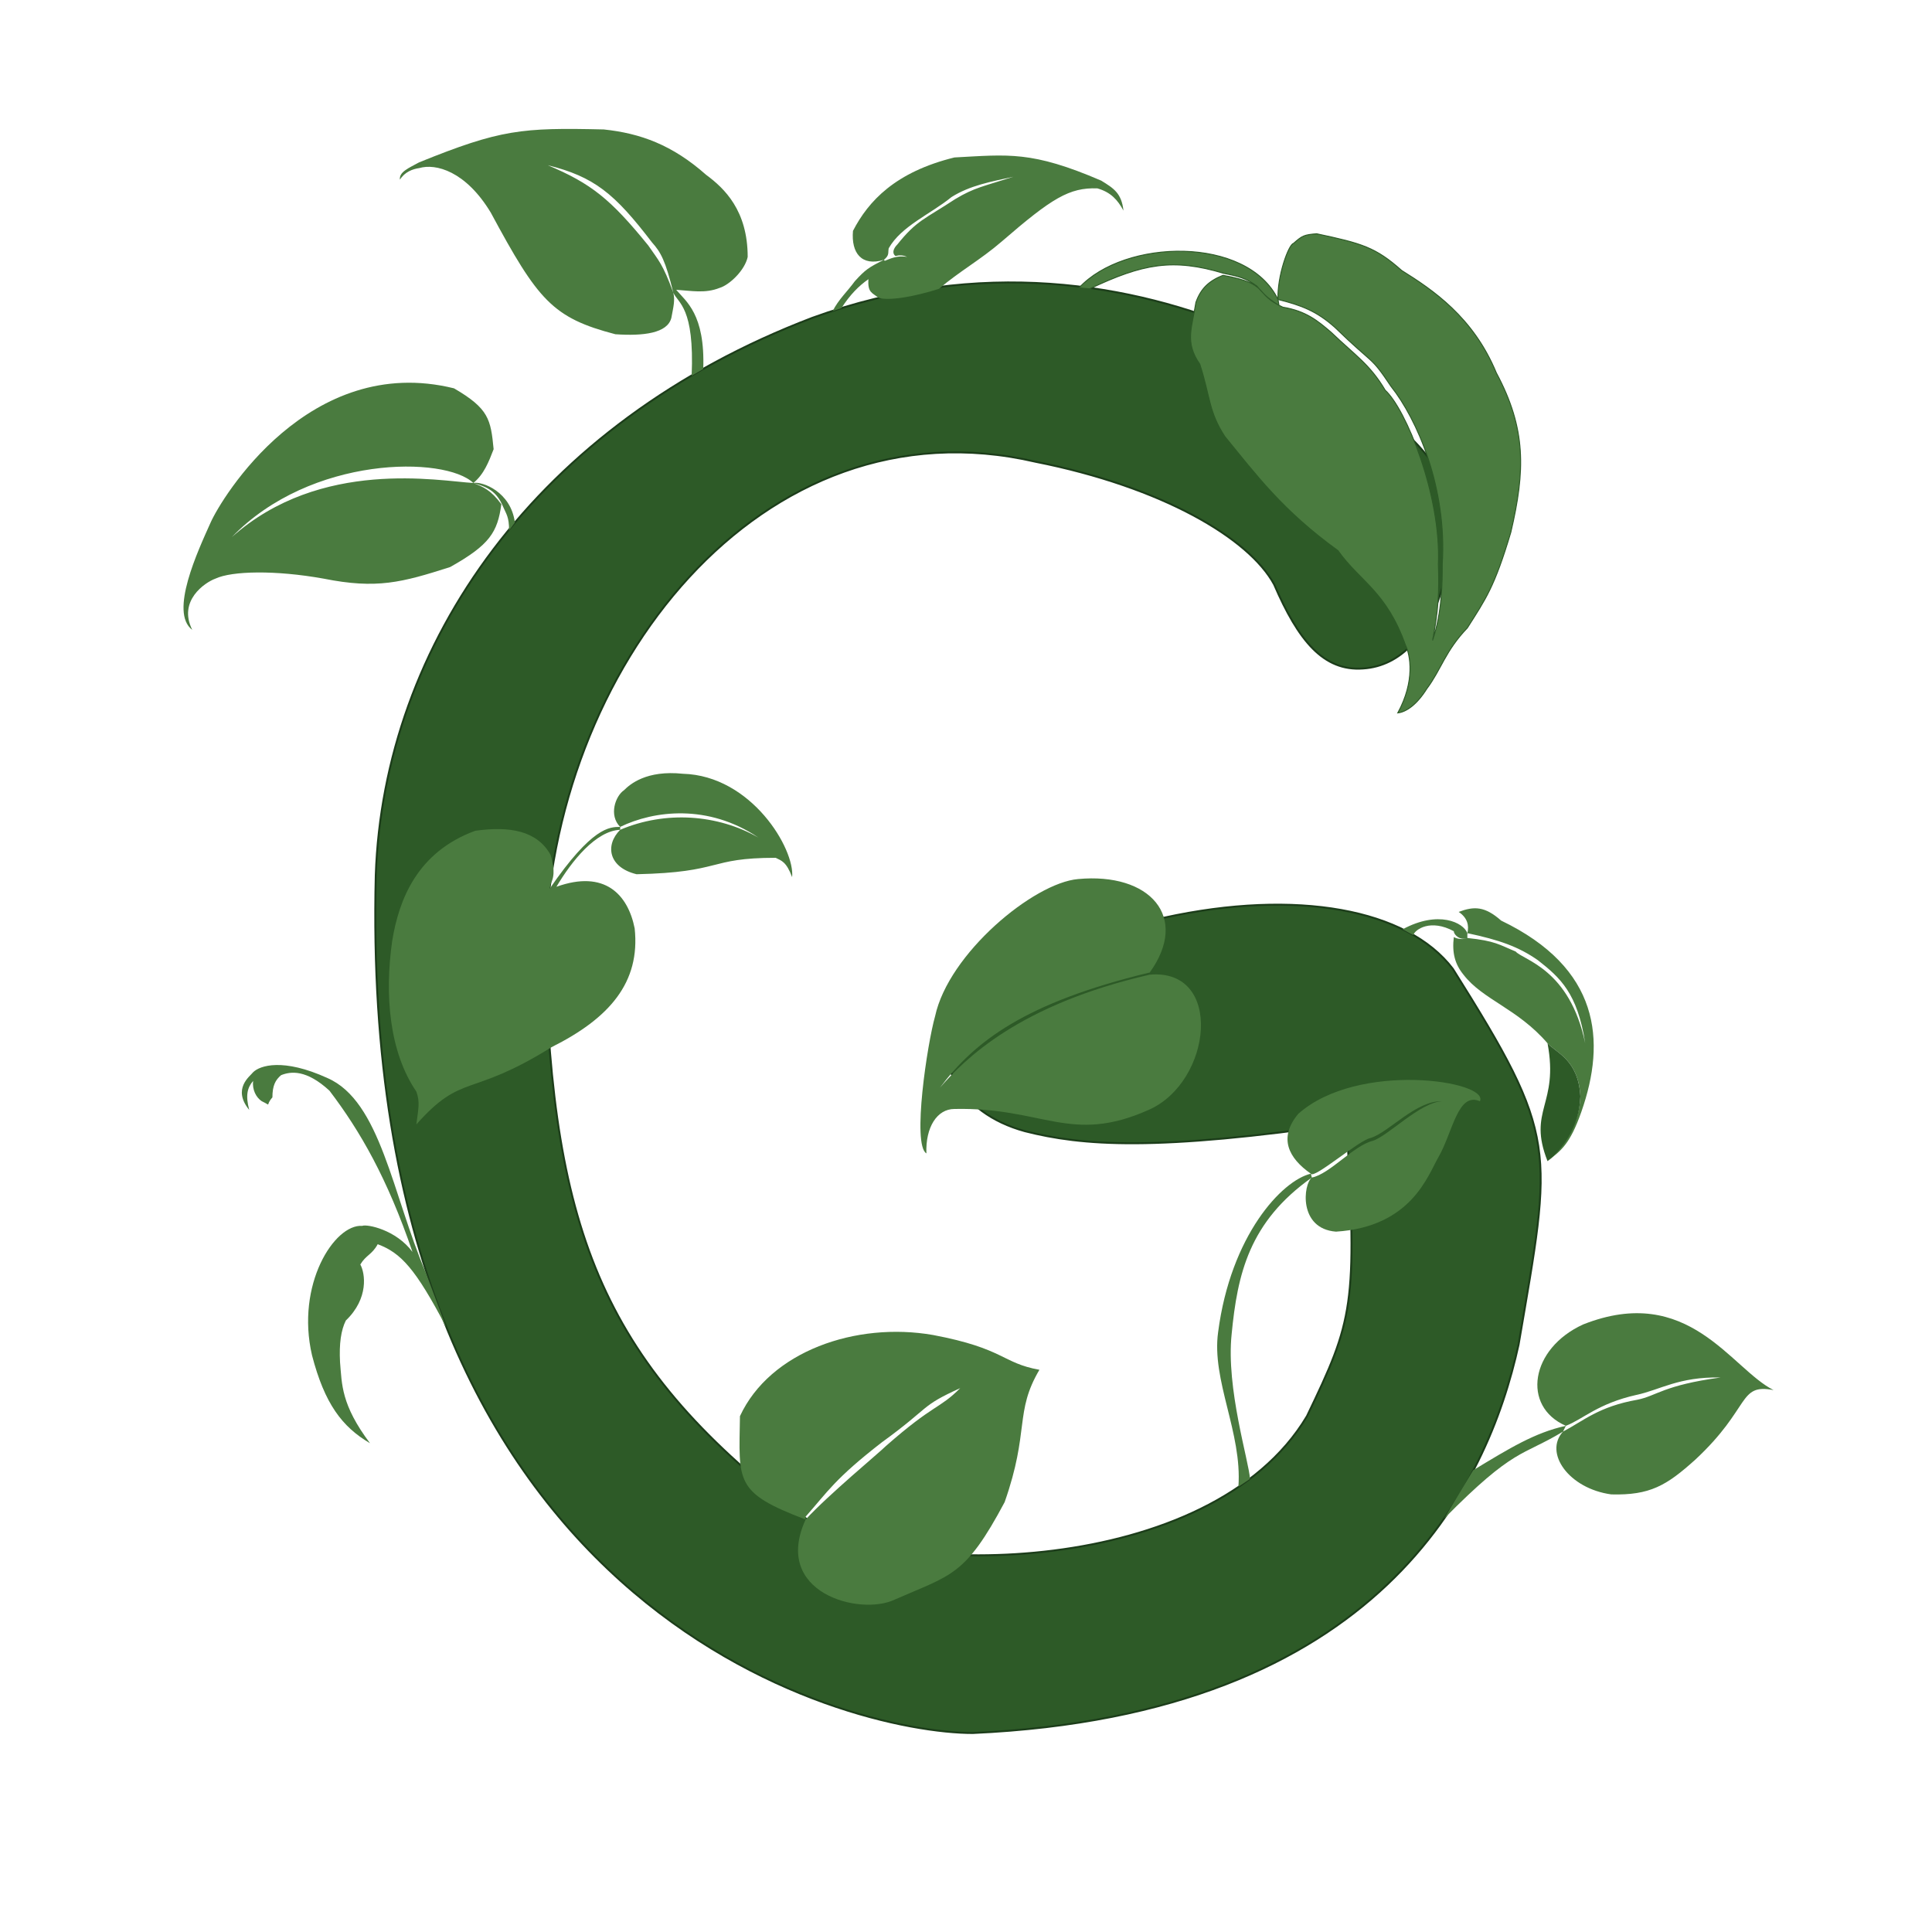
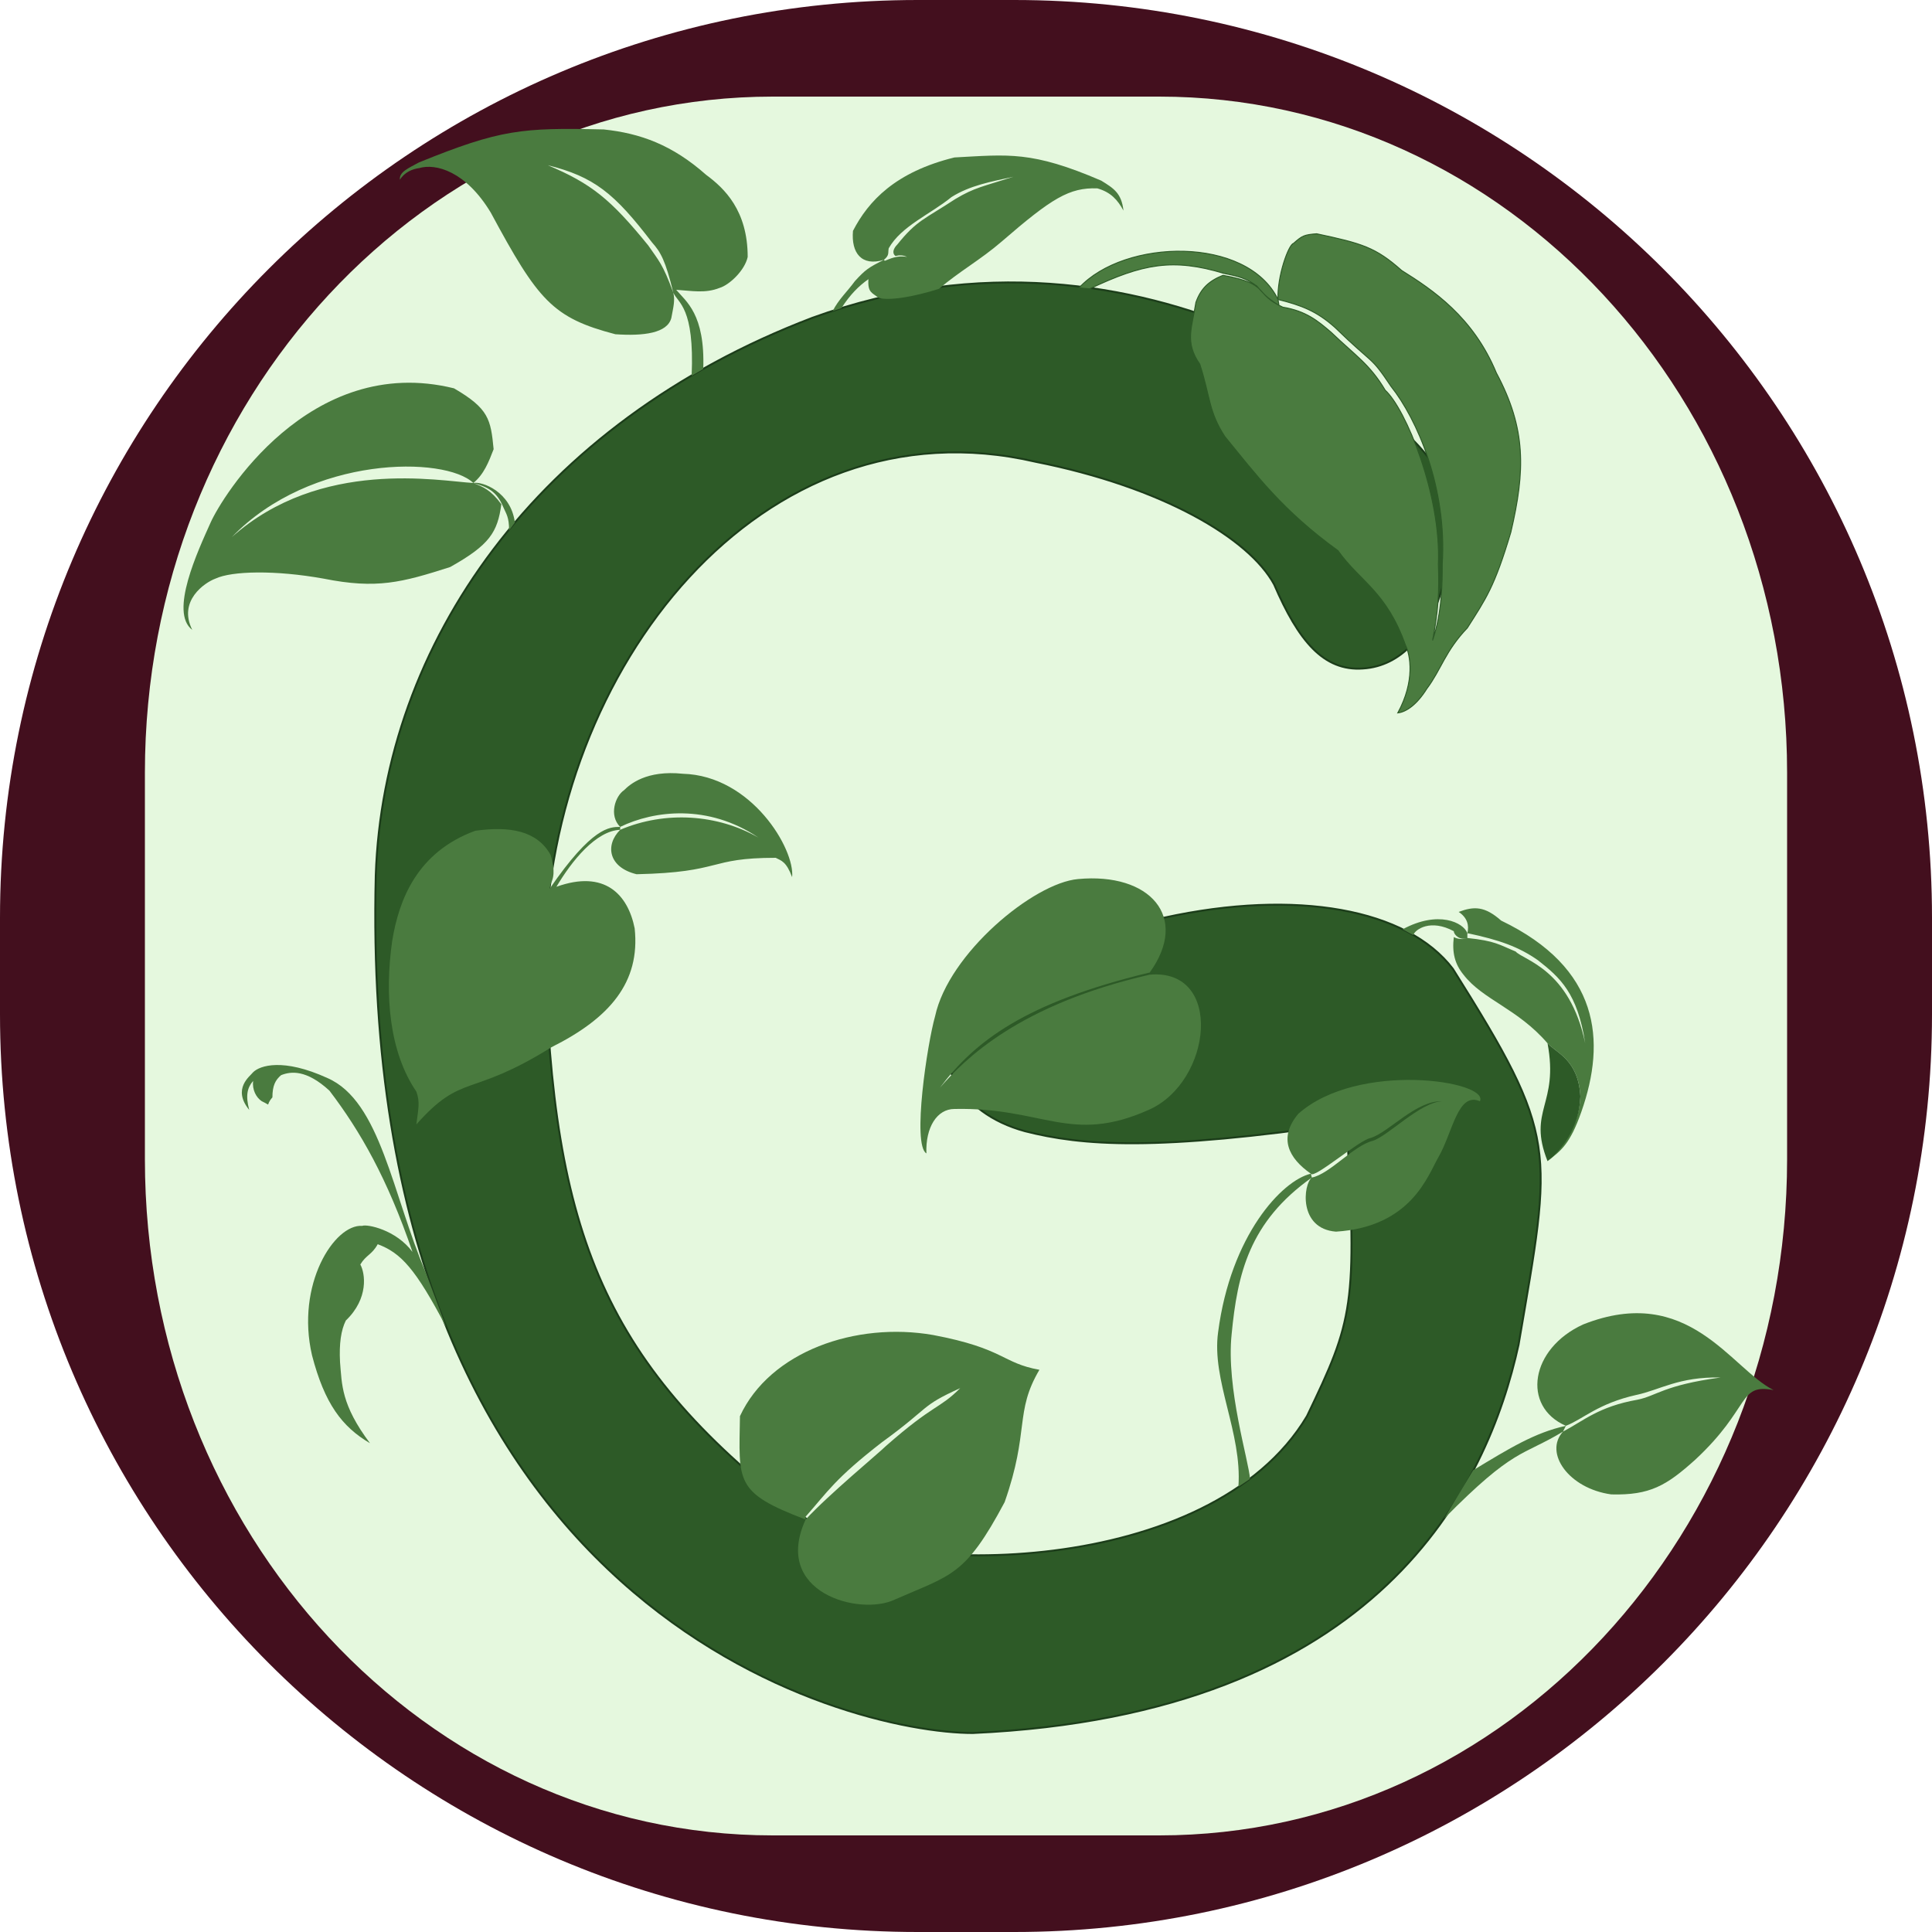
<svg xmlns="http://www.w3.org/2000/svg" viewBox="0 0 2000 2000">
+   <rect x="0" y="0" width="2000" height="2000" rx="950" ry="950" fill="#430F1E" />
+   <rect x="150" y="100" width="1700" height="1800" rx="650" ry="700" fill="#E5F8DE" />
  <path d="M 1205 950 C 950 943 922 1133 1061 1171 C 1120 1186 1196 1192 1394 1163 C 1405 1352 1401            1366 1353 1466 C 1253 1634 926 1633 837 1574 C 624 1414 572 1277 564 987 C 569 693 788            412 1072 478 C 1203 504 1293 557 1319 605 C 1344 663 1370 695 1411 692 C 1491 687 1518            557 1491 495 C 1475 438 1188 203 841 329 C 555 438 397 667 389 906 C 370 1670 878 1794            1007 1794 C 1429 1775 1540 1538 1572 1392 C 1607 1187 1614 1178 1504 1003 C 1457 941            1342 920 1205 950" fill="#2D5A27" stroke="#1C3D1A" stroke-width="2" />
  <path d="M 1117 298 C 1164 247 1291 244 1323 310 C 1322 286 1334 253 1339 252 C 1348 244 1350 243            1363 242 C 1410 252 1424 256 1451 280 C 1483 300 1525 328 1549 386 C 1580 444 1579 487            1564 551 C 1547 608 1538 620 1519 650 C 1496 674 1492 693 1477 713 C 1467 729 1456 737            1447 738 C 1465 705 1460 678 1455 668 C 1435 612 1408.333 602.667 1385 570 C 1327 528            1300 491 1268 452 C 1251 426 1253 411 1242 377 C 1226 354 1234 339 1238 313 C 1243 299            1251 291 1266 285 C 1316 294 1297 304 1328 318 C 1352 322 1364 332 1378 344 C 1403 368            1418 377 1434 404 C 1455 423 1492 512 1489 584 C 1490 613 1489 632 1483 663 C 1493 633            1493 603 1493 584 C 1498 505 1467 434 1440 400 C 1418 367 1423 379 1382 339 C 1363 322            1347 316 1323 310 L 1324 316 C 1312 309 1306 302 1301 296 C 1290 288 1282 286 1267 283 C            1214 267 1183 273 1128 299 Z" fill="#4A7B3F" stroke="#2D5A27" stroke-width="1" />
  <path d="M 871 319 C 880 305 889 296 899 289 C 898 303 903 303 909 308 C 919 312 947 307 972 299            C 993 281 1015 269 1037 250 C 1089 205 1107 194 1136 195 C 1150 199 1157 207 1163 218 C            1161 200 1153 195 1140 187 C 1068 156 1044 160 988 163 C 927 178 899 208 883 239 C 881            262 892 276 915 269 C 921 264 919 262 920 257 C 933 234 963.333 221.667 985 204 C 1004            192 1026 188 1049 183 C 1018 193 1009 194 989 206 C 957 227 949 228 929 253 C 925 257            923 262 927 265 C 931 264 935 264 939 266 C 929 264 921 268 916 270 L 915 269 C 899 277            896 279 885 291 C 877 302 868 310 862 322 Z" fill="#4A7B3F" />
  <path d="M 728 382 C 730 325 710 312 700 300 C 716 301 730 304 745 298 C 755 295 771 280 774 266            C 774 218 750 195 731 181 C 696 150 663 138 625 134 C 540 132 518 134 434 168 C 423 174            413 178 414 186 C 419 178 427 175 434 174 C 451 169 482 177 508 220 C 557 311 572 329            637 346 C 666 348 691 345 695 329 C 697 318 699 311 697 303 C 686 273 682 270 671 254 C            632 206 612 190 567 171 C 615 183 636 200 675 251 C 684 261 689 270 697 303 C 702 314            719 318 716 389 Z" fill="#4A7B3F" />
  <path d="M 533 541 C 529 509 499 498 490 500 C 501 491 506 478 511 465 C 508 434 506 423 470 402            C 320 365 229 516 218 541 C 205 570 175 634 199 652 C 184 622 212 603 223 599 C 240 591            285 590 335 599 C 390 610 416 603 466 587 C 507 564 515 551 519 522 C 508 507 500 504            490 500 C 455 498 332 474 240 556 C 322 471 461 472 490 500 C 504 504 514 508 521 525 C            524 532 527 535 527 549 Z" fill="#4A7B3F" />
  <path d="M 569 920 C 613 856 631 856 642 856 C 630 844 637 824 646 818 C 652 812 669 797 707 801            C 778 803 823 879 820 908 C 814 892 809 891 803 888 C 732 888 749 903 659 905 C 659 905            659 905 659 905 C 630 898 626 875 642 859 C 689 839 743 843 785 867 C 733 832 677 839            642 856 L 642 859 C 617 860 592 891 576 918 C 626 900 650 926 657 961 C 663 1017 631            1054 571 1084 C 486 1137 479 1110 431 1164 C 433 1148 435 1141 431 1130 C 403 1089 398            1030 406 974 C 413 931 432 882 492 860 C 528 855 556 860 570 885 C 573 895 575 906 570            915 Z C 568.667 922 568.333 924 568 926" fill="#4A7B3F" />
  <path d="M 441 1318 C 406 1236 394 1140 339 1116 C 293 1095 269 1103 262 1110 C 259 1114 240 1127            258 1149 C 254 1134 256 1126 262 1119 C 261 1128 265 1136 271 1140 C 282 1145 274 1145            282 1136 C 282 1124 285 1118 291 1113 C 301 1109 317 1107 341 1129 C 373 1171 401 1220            427 1296 C 410 1273 380 1267 375 1269 C 346 1267 306 1330 323 1403 C 336 1453 354 1477            383 1494 C 353 1454 354 1433 352 1410 C 351 1391 353 1377 358 1367 C 382 1344 378 1318            373 1309 C 379 1299 385 1299 391 1288 C 415 1297 430 1313 462 1374" fill="#4A7B3F" />
  <path d="M 834 1573 C 760 1545 765 1534 766 1466 C 797 1399 886 1368 966 1382 C 1040 1396 1037            1411 1076 1418 C 1050 1462 1066 1481 1040 1555 C 999 1632 985 1630 926 1656 C 890 1673            799 1649 834 1573 C 858 1547 910 1504 917 1497 C 967 1453 972 1459 994 1437 C 952 1456            964 1456 913 1493 C 864 1531 857 1544 834 1570" fill="#4A7B3F" />
  <path d="M 1495 1572 C 1568 1498 1575 1508 1618 1482 C 1598 1504 1624 1541 1668 1547 C 1708 1548            1725 1538 1755 1511 C 1813 1457 1799 1432 1836 1439 C 1792 1417 1748 1328 1639 1371 C            1584 1396 1575 1456 1621 1476 C 1639 1469 1654 1453 1694 1444 C 1718 1439 1738 1425 1781            1426 C 1722 1434 1715 1445 1695 1449 C 1655 1456 1639 1471 1618 1482 L 1621 1476 C 1621            1476 1621 1476 1621 1476 C 1589 1483 1563 1499 1525 1522" fill="#4A7B3F" />
  <path d="M 1282 1539 C 1286 1483 1254 1429 1261 1379 C 1274 1279 1327 1222 1357 1215 C 1334 1199            1323 1178 1344 1153 C 1406 1098 1542 1119 1532 1140 C 1509 1130 1504 1172 1489 1198 C            1478 1217 1461 1270 1383 1275 C 1344 1272 1349 1226 1358 1219 C 1376.667 1215.333 1401            1186 1421 1181 C 1437 1176 1470 1141 1493 1140 C 1466 1139 1438 1172 1419 1178 C 1407            1180 1360 1221 1357 1215 L 1358 1219 C 1293 1265 1281 1319 1275 1381 C 1269 1437 1293            1513 1294 1531" fill="#4A7B3F" />
  <path d="M 1452 962 C 1489 942 1515 955 1519 966 C 1521 958 1519 950 1510 944 C 1526 938 1537 938            1554 953 C 1656 1002 1663 1077 1637 1151 C 1625 1185 1616 1191 1602 1202 C 1612 1193            1635 1168 1636 1135 C 1634 1097 1611 1090 1602 1080 C 1571 1044 1535 1035 1515 1009 C            1506 998 1503 986 1505 970 C 1508 972 1515 973 1519 971 C 1548 974 1552 978 1569 985 C            1577 994 1625 1003 1641 1080 C 1633 1028 1615 1012 1592 994 C 1572 980 1552 973 1519 966            L 1519 971 C 1512 974 1505 968 1505 964 C 1481 951 1465 962 1463 968 Z" fill="#4A7B3F" />
  <path d="M 1602 1080 C 1611 1090 1634 1097 1636 1135 C 1635 1168 1616 1191 1602 1202 C 1581 1149            1614 1144 1602 1080" fill="#2D5A27" />
  <path d="M 1190 1007 C 1232 949 1190 903 1116 910 C 1070 914 982 987 968 1052 C 960 1080 944 1185            959 1194 C 958 1167 970 1148 988 1148 C 1080 1146 1108 1185 1189 1149 C 1255 1120 1267            1002 1190 1009 C 1055 1040 999 1096 973 1126 C 1009 1078 1061 1038 1189 1007 Z" fill="#4A7B3F" />
</svg>
